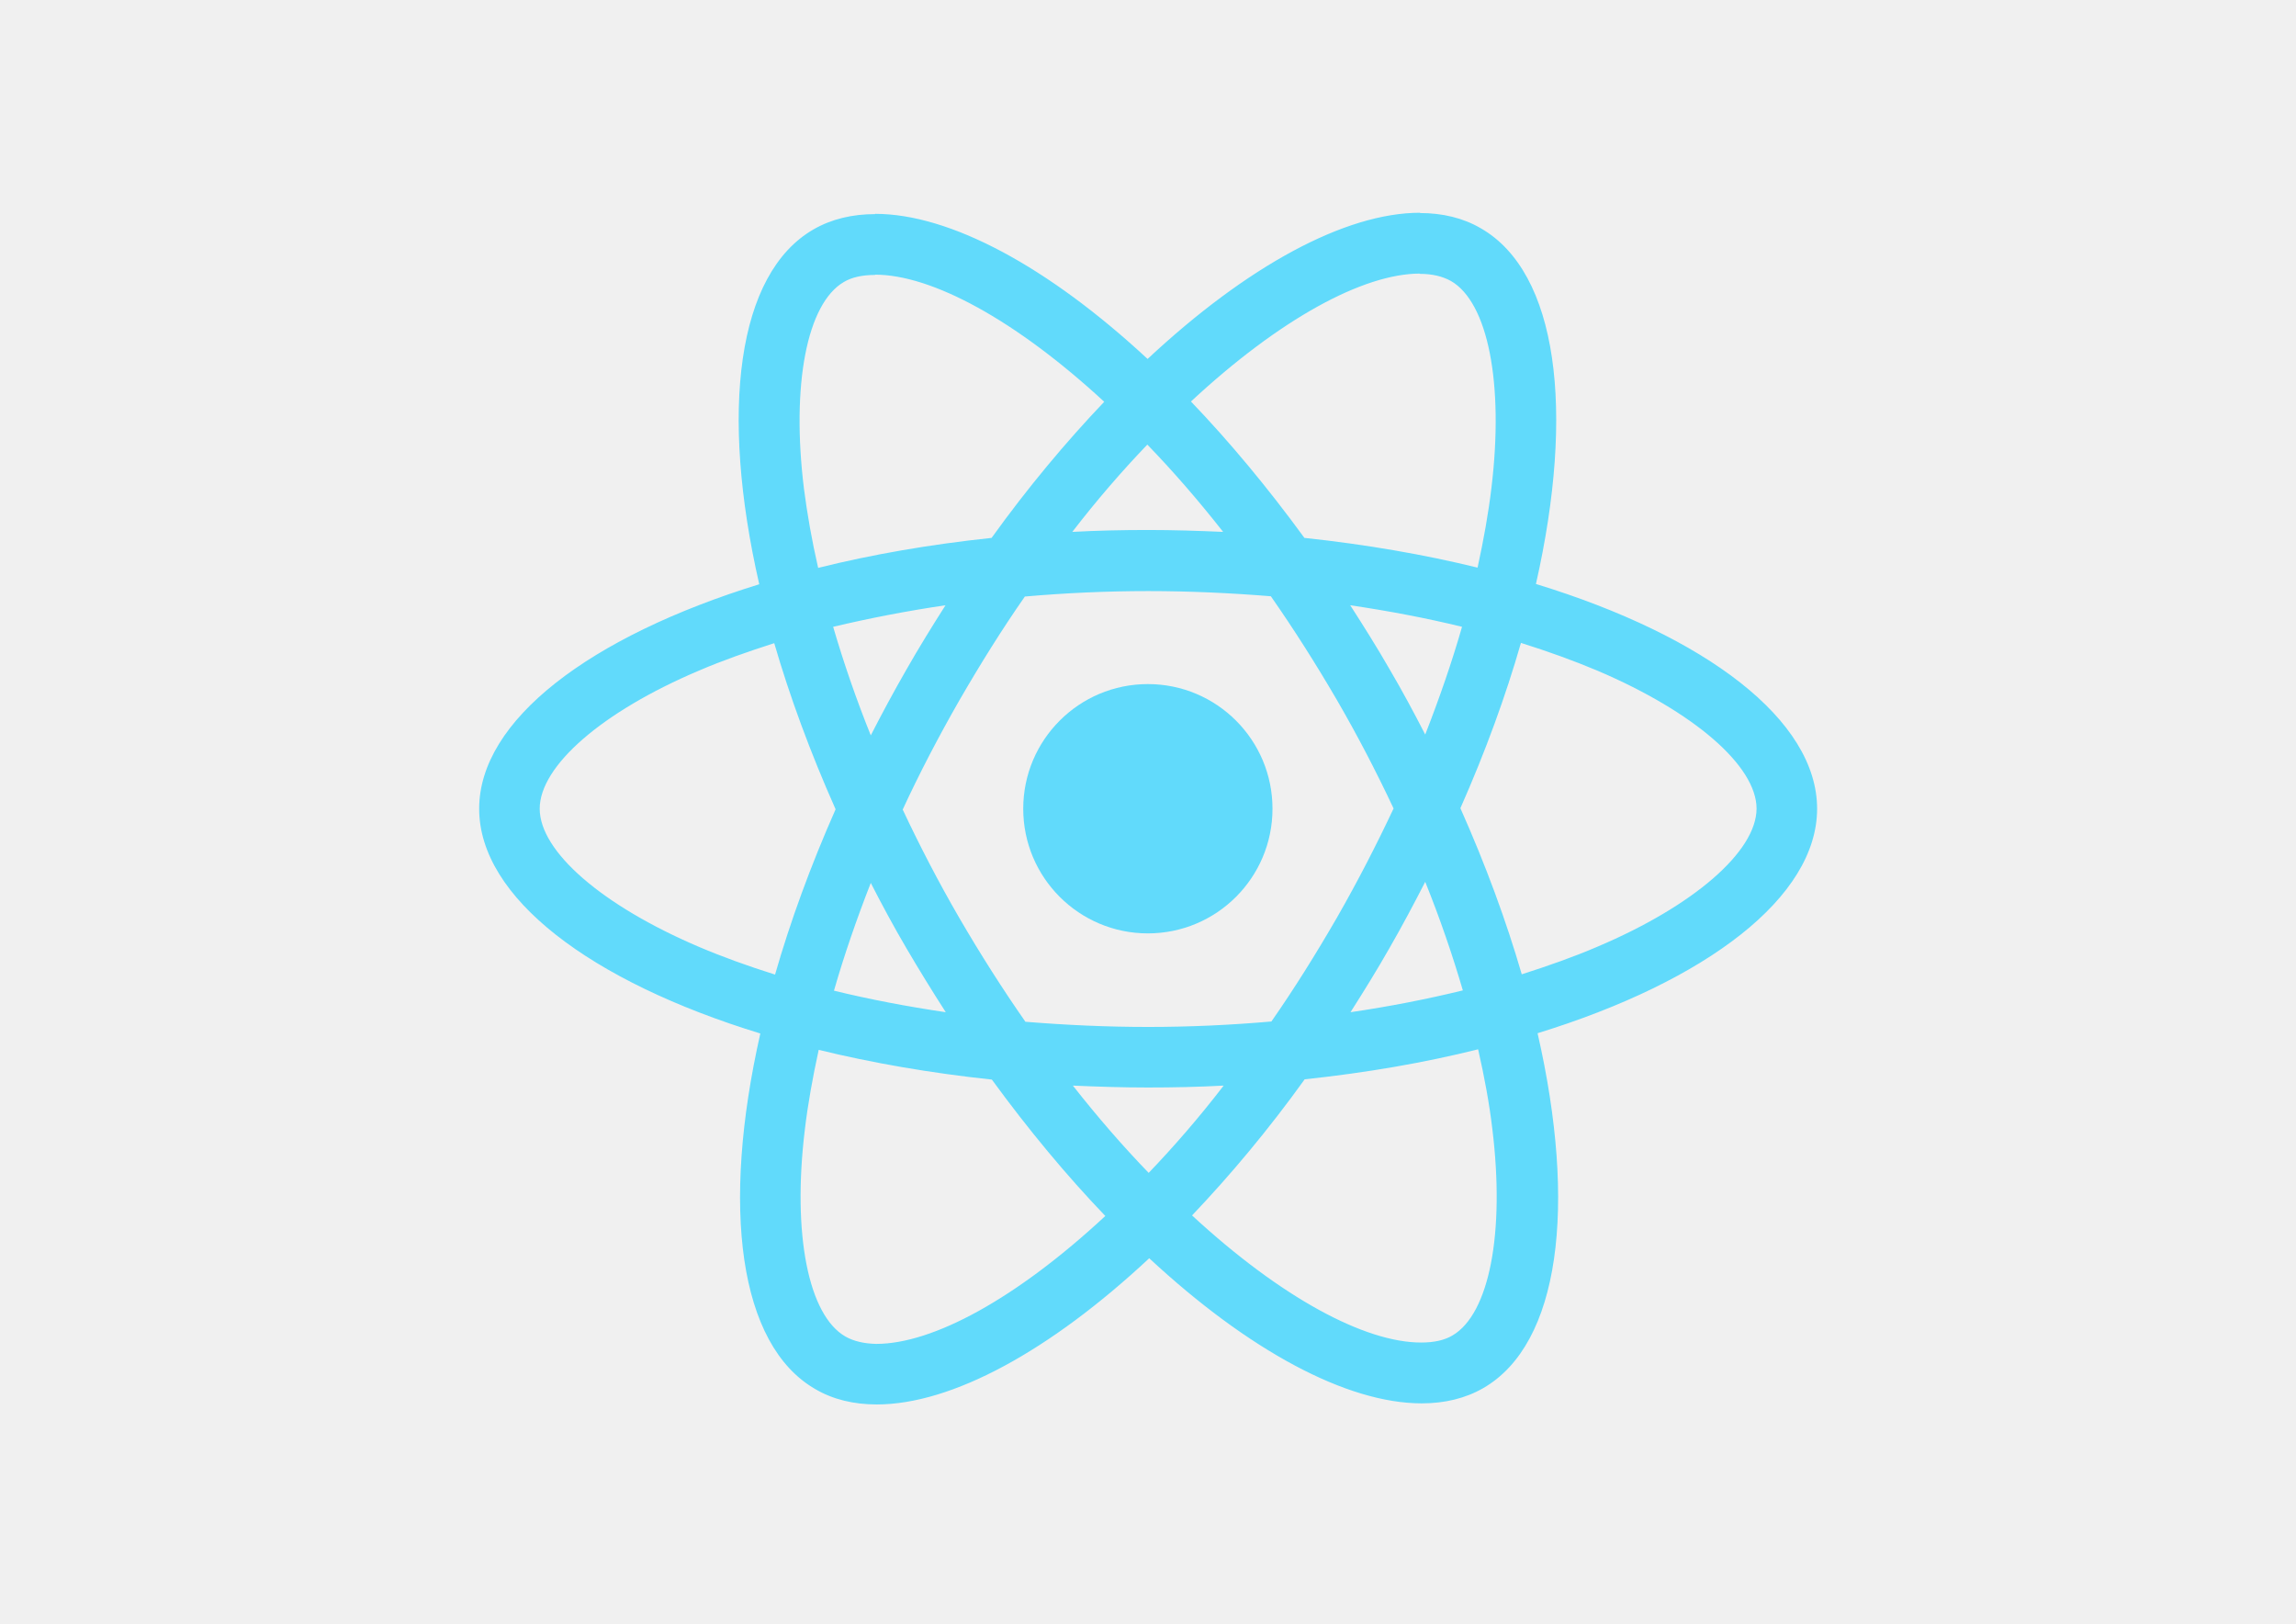
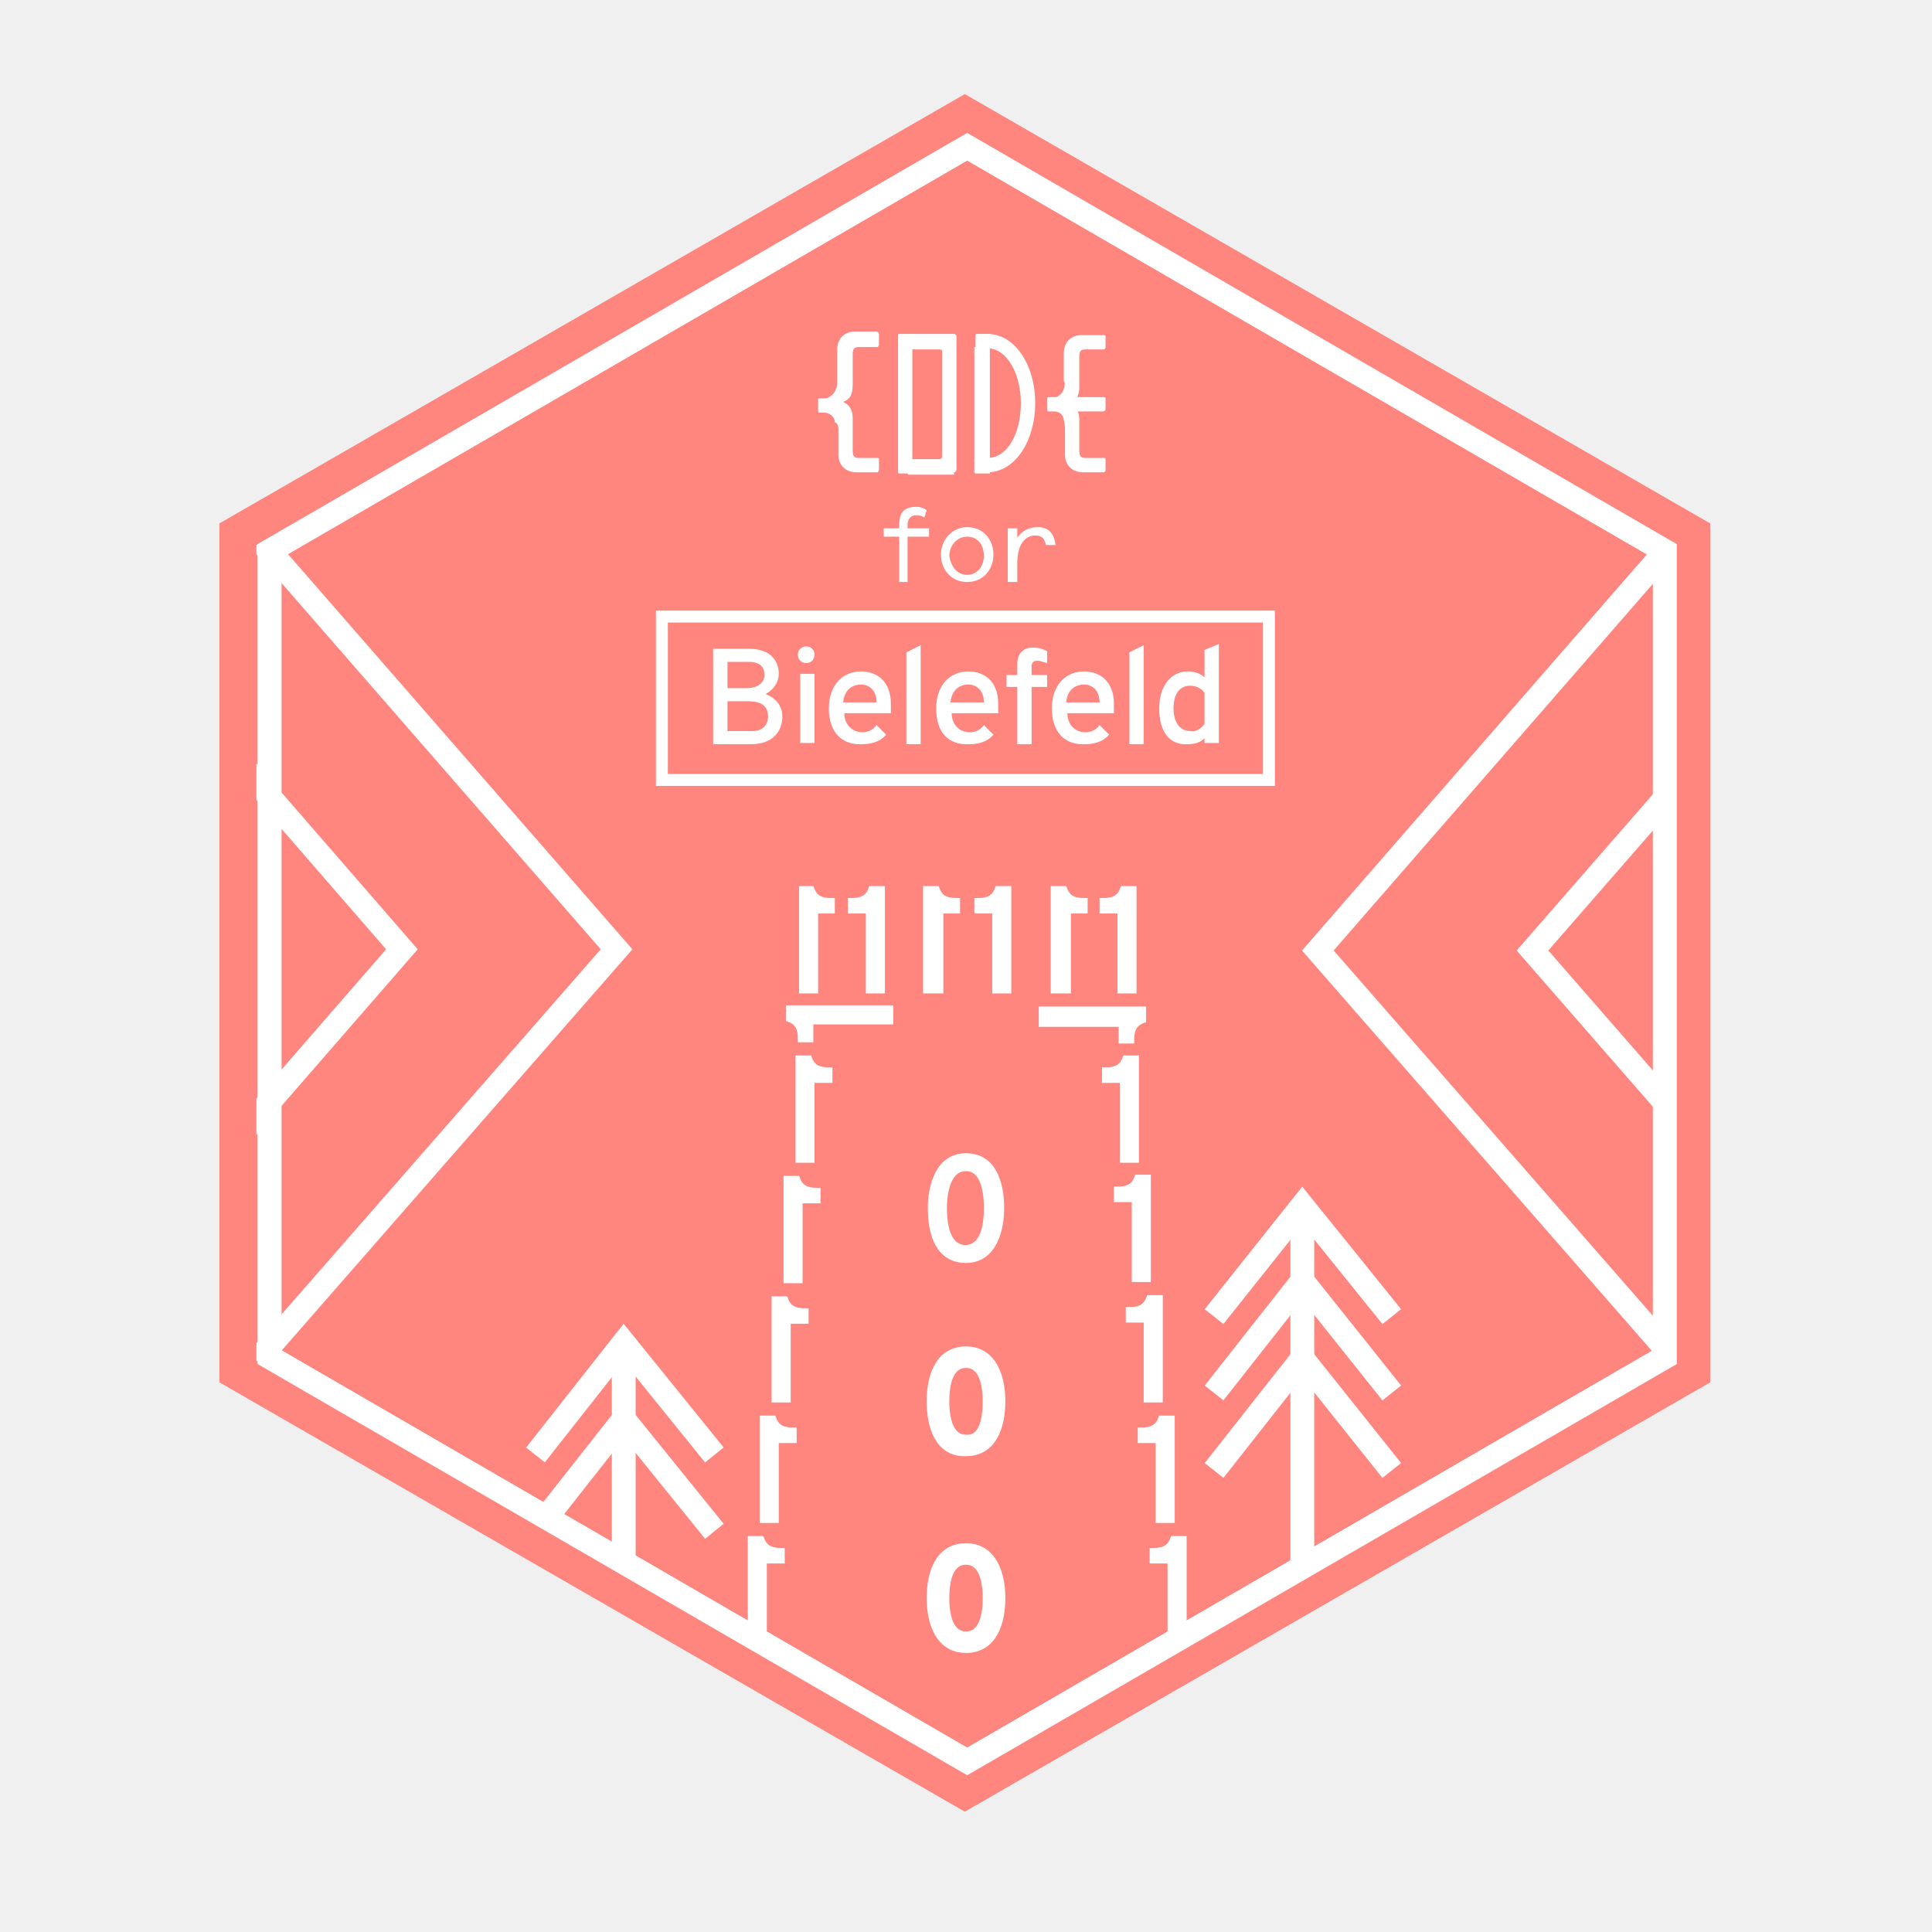
- <svg xmlns="http://www.w3.org/2000/svg" viewBox="0 0 841.9 595.3">
-   <g fill="#61DAFB">
-     <path d="M666.3 296.5c0-32.5-40.7-63.3-103.1-82.4 14.4-63.6 8-114.2-20.2-130.4-6.5-3.8-14.1-5.6-22.4-5.6v22.3c4.6 0 8.3.9 11.4 2.6 13.6 7.8 19.5 37.5 14.9 75.7-1.1 9.4-2.9 19.3-5.1 29.4-19.6-4.8-41-8.5-63.5-10.9-13.5-18.5-27.5-35.3-41.6-50 32.6-30.3 63.2-46.9 84-46.9V78c-27.5 0-63.5 19.6-99.9 53.6-36.4-33.8-72.4-53.2-99.9-53.2v22.3c20.7 0 51.4 16.5 84 46.6-14 14.7-28 31.4-41.3 49.9-22.6 2.4-44 6.1-63.6 11-2.3-10-4-19.7-5.2-29-4.7-38.2 1.1-67.9 14.6-75.8 3-1.8 6.9-2.6 11.5-2.6V78.5c-8.4 0-16 1.8-22.6 5.6-28.1 16.2-34.4 66.7-19.9 130.1-62.2 19.2-102.7 49.9-102.7 82.3 0 32.5 40.7 63.3 103.1 82.4-14.4 63.6-8 114.2 20.2 130.4 6.5 3.8 14.1 5.6 22.5 5.6 27.5 0 63.5-19.6 99.9-53.6 36.4 33.8 72.4 53.2 99.9 53.2 8.4 0 16-1.8 22.6-5.6 28.1-16.2 34.4-66.7 19.9-130.1 62-19.1 102.5-49.9 102.5-82.3zm-130.2-66.7c-3.7 12.9-8.3 26.2-13.5 39.5-4.1-8-8.4-16-13.1-24-4.6-8-9.5-15.8-14.4-23.4 14.2 2.1 27.9 4.7 41 7.9zm-45.8 106.5c-7.8 13.5-15.8 26.3-24.1 38.2-14.9 1.3-30 2-45.2 2-15.1 0-30.2-.7-45-1.9-8.3-11.9-16.4-24.6-24.2-38-7.6-13.1-14.5-26.4-20.8-39.8 6.2-13.4 13.2-26.8 20.7-39.9 7.8-13.5 15.8-26.3 24.1-38.2 14.9-1.3 30-2 45.2-2 15.1 0 30.2.7 45 1.9 8.3 11.9 16.4 24.6 24.2 38 7.6 13.1 14.5 26.4 20.8 39.8-6.3 13.4-13.2 26.8-20.7 39.9zm32.3-13c5.4 13.4 10 26.8 13.8 39.8-13.1 3.2-26.9 5.9-41.2 8 4.9-7.7 9.8-15.6 14.4-23.7 4.6-8 8.9-16.1 13-24.1zM421.2 430c-9.3-9.6-18.6-20.3-27.8-32 9 .4 18.2.7 27.5.7 9.4 0 18.7-.2 27.8-.7-9 11.7-18.3 22.4-27.5 32zm-74.4-58.9c-14.2-2.1-27.9-4.7-41-7.9 3.7-12.9 8.3-26.2 13.5-39.5 4.1 8 8.4 16 13.1 24 4.7 8 9.5 15.8 14.4 23.4zM420.7 163c9.3 9.6 18.6 20.3 27.8 32-9-.4-18.2-.7-27.5-.7-9.4 0-18.7.2-27.8.7 9-11.7 18.3-22.4 27.5-32zm-74 58.9c-4.9 7.7-9.8 15.6-14.4 23.7-4.6 8-8.9 16-13 24-5.4-13.4-10-26.8-13.8-39.8 13.1-3.1 26.9-5.8 41.2-7.9zm-90.5 125.2c-35.4-15.1-58.3-34.9-58.3-50.6 0-15.7 22.9-35.6 58.3-50.6 8.6-3.7 18-7 27.7-10.1 5.7 19.6 13.2 40 22.5 60.9-9.2 20.8-16.6 41.1-22.2 60.6-9.9-3.1-19.3-6.5-28-10.2zM310 490c-13.6-7.8-19.5-37.5-14.9-75.7 1.1-9.4 2.9-19.3 5.1-29.4 19.6 4.8 41 8.5 63.5 10.9 13.5 18.5 27.5 35.3 41.6 50-32.6 30.3-63.2 46.9-84 46.9-4.5-.1-8.3-1-11.3-2.7zm237.2-76.2c4.7 38.2-1.1 67.9-14.6 75.8-3 1.8-6.9 2.6-11.5 2.6-20.7 0-51.4-16.5-84-46.6 14-14.7 28-31.4 41.3-49.9 22.6-2.4 44-6.1 63.6-11 2.3 10.1 4.1 19.8 5.2 29.1zm38.5-66.7c-8.6 3.7-18 7-27.7 10.1-5.7-19.6-13.2-40-22.5-60.9 9.2-20.8 16.6-41.1 22.2-60.6 9.9 3.1 19.3 6.5 28.1 10.2 35.4 15.1 58.3 34.9 58.3 50.6-.1 15.7-23 35.6-58.4 50.6zM320.8 78.4z" />
-     <circle cx="420.9" cy="296.5" r="45.7" />
-     <path d="M520.5 78.1z" />
+ <svg xmlns="http://www.w3.org/2000/svg" version="1.1" x="0px" y="0px" viewBox="0 0 162 162" style="enable-background:new 0 0 162 162;" xml:space="preserve" id="svg1491">
+   <defs id="defs1495" />
+   <style type="text/css" id="style1274">
+ 	.st0{fill:#FF867F;}
+ 	.st1{fill:none;stroke:#FFFFFF;stroke-width:2;stroke-miterlimit:10;}
+ 	.st2{display:none;}
+ 	.st3{fill:#FFFFFF;}
+ 	.st4{fill:none;stroke:#FFFFFF;stroke-miterlimit:10;}
+ 	.st5{opacity:0;fill:none;stroke:#FFFFFF;stroke-width:2;stroke-miterlimit:10;}
+ 	.st6{fill:#FFFFFF;stroke:#FFFFFF;stroke-width:0.6;stroke-miterlimit:10;}
+ </style>
+   <g id="Ebene_7" style="display:inline">
+ </g>
+   <g id="Ebene_1" style="display:inline">
+     <g id="g1281">
+       <polygon class="st0" points="28.4,110.1 28.4,49.7 80.9,19.4 133.4,49.7 133.4,110.1 80.9,140.4 " id="polygon1277" style="display:inline;fill:#ff867f" />
+       <path class="st0" d="m 80.9,31 42.5,24.5 v 48.9 L 80.9,128.9 38.4,104.4 V 55.5 L 80.9,31 m 0,-23.1 -62.5,36 v 72 l 62.5,36 62.5,-36 v -72 z" id="path1279" style="display:inline;fill:#ff867f" />
+     </g>
+     <polygon class="st1" points="81.1,147.7 22.6,113.8 22.6,46.2 81.1,12.3 139.6,46.2 139.6,113.8 " id="polygon1283" style="display:inline;fill:none;stroke:#ffffff;stroke-width:2;stroke-miterlimit:10" />
+     <g id="g1289" style="display:inline">
+       <rect x="95.7" y="107.8" class="st0" width="1.4" height="1.9" id="rect1285" style="fill:#ff867f" />
+       <polygon class="st0" points="97.1,109.7 97.1,107.8 95.7,107.8 95.7,109.7 " id="polygon1287" style="fill:#ff867f" />
+     </g>
+     <g id="g1295" style="display:inline">
+       <rect x="97.4" y="126.7" class="st0" width="1.1" height="1.1" id="rect1291" style="fill:#ff867f" />
+       <polygon class="st0" points="98.4,127.7 98.4,126.7 97.4,126.7 97.4,127.7 " id="polygon1293" style="fill:#ff867f" />
+     </g>
+   </g>
+   <g id="Ebene_3" class="st2" style="display:inline">
+ </g>
+   <g id="Festes" style="display:inline">
+ </g>
+   <g id="Bielefeld_x5F_Pfade" style="display:inline">
+     <polyline class="st1" points="141.7,115.4 141.7,115.4 110.5,79.7 140.8,44.9 140.8,44.9  " id="polyline1300" style="fill:none;stroke:#ffffff;stroke-width:2;stroke-miterlimit:10" />
+     <polyline class="st1" points="142.1,64.1 128.5,79.7 142.1,95.3  " id="polyline1302" style="fill:none;stroke:#ffffff;stroke-width:2;stroke-miterlimit:10" />
+     <g id="g1366">
+       <g id="g1340">
+         <g id="g1338">
+           <path class="st3" d="m 77.5,43.4 c -0.3,-0.2 -0.5,-0.2 -0.7,-0.2 -0.4,0 -0.7,0.3 -0.7,0.8 v 0.3 h 1.8 V 45 h -1.8 v 3.8 H 75.4 V 45 h -1.3 v -0.7 h 1.3 V 44 c 0,-1.1 0.5,-1.5 1.4,-1.5 0.4,0 0.7,0.1 0.9,0.3 z" id="path1304" style="fill:#ffffff" />
+           <path class="st3" d="m 81.1,44.2 c 1.4,0 2.2,1.1 2.2,2.3 0,1.2 -0.8,2.3 -2.2,2.3 -1.4,0 -2.2,-1.1 -2.2,-2.3 0,-1.2 0.9,-2.3 2.2,-2.3 m 0,4 c 0.9,0 1.4,-0.8 1.4,-1.6 0,-0.9 -0.5,-1.6 -1.4,-1.6 -0.9,0 -1.5,0.8 -1.5,1.6 0.1,0.8 0.6,1.6 1.5,1.6" id="path1306" style="fill:#ffffff" />
+           <path class="st3" d="m 87.7,45.7 c -0.1,-0.5 -0.3,-0.8 -0.9,-0.8 -0.8,0 -1.5,0.7 -1.5,2.3 v 1.6 h -0.8 v -4.5 h 0.8 v 0.8 c 0.3,-0.5 0.9,-0.9 1.7,-0.9 0.9,0 1.4,0.5 1.5,1.5 z" id="path1308" style="fill:#ffffff" />
+           <g id="g1336">
+             <polygon class="st3" points="76.1,38.7 76.3,38.7 76.5,38.7 76.5,29.1 75.3,29.1 75.3,29.2 75.3,38.7 " id="polygon1310" style="fill:#ffffff" />
+             <path class="st3" d="m 80,39.6 c 0.1,0 0.2,-0.1 0.2,-0.2 V 28.2 C 80.2,28.1 80.1,28 80,28 h -3.8 c -0.1,0 -0.1,0 -0.1,0.1 v 0.2 0.8 c 0,0.1 0,0.2 0.1,0.2 h 2.6 c 0.1,0 0.2,0.1 0.2,0.1 v 8.9 c 0,0.1 -0.1,0.2 -0.2,0.2 h -2.6 c -0.1,0 -0.1,0 -0.1,0.1 v 0.2 0.8 c 0,0.1 0,0.2 0.1,0.2 H 80 Z" id="path1312" style="fill:#ffffff" />
+             <polygon class="st3" points="83,38.7 83,29.1 81.7,29.1 81.7,29.2 81.7,38.7 82.8,38.7 " id="polygon1314" style="fill:#ffffff" />
+             <path class="st3" d="m 82.8,39.6 v -1.2 c 1.7,0 2.8,-2.1 2.8,-4.6 0,-2.5 -1.2,-4.6 -2.8,-4.6 V 28 c 2.3,0 4,2.6 4,5.8 0,3.2 -1.7,5.8 -4,5.8" id="path1316" style="fill:#ffffff" />
+             <path class="st3" d="m 70.3,35.9 v 1.7 0.5 c 0,0.9 0.6,1.5 1.5,1.5 h 0.2 0.7 0.9 c 0,0 0.1,-0.1 0.1,-0.2 v -0.9 c 0,-0.1 -0.1,-0.1 -0.2,-0.1 H 72.6 72.2 72 c -0.4,0 -0.5,-0.2 -0.5,-0.6 V 37.5 36 35.1 c 0,-0.9 -0.4,-1.2 -0.8,-1.4 0.5,-0.2 0.8,-0.5 0.8,-1.4 v -0.6 -1.6 -0.4 c 0,-0.4 0.1,-0.6 0.5,-0.6 h 0.3 0.4 0.9 c 0,0 0.1,-0.1 0.1,-0.2 V 28 c 0,-0.1 -0.1,-0.2 -0.2,-0.2 h -0.7 -0.7 -0.4 c -0.9,0 -1.5,0.6 -1.5,1.5 v 0.7 2 c 0,0 0,0.5 -0.1,0.6 -0.1,0.4 -0.6,0.8 -0.9,0.8 h -0.5 c -0.1,0 -0.1,0.1 -0.1,0.1 v 0.9 c 0,0.1 0,0.2 0.1,0.2 h 0.4 c 0.4,0 0.9,0.3 0.9,0.8 0.3,0.1 0.3,0.5 0.3,0.5" id="path1318" style="fill:#ffffff" />
+             <path class="st3" d="m 76.3,28 h -0.4 -0.5 c -0.1,0 -0.1,0.1 -0.1,0.2 v 0.3 0.6 0.2 h 0.1 0.9 0.2 V 29.1 28.2 28 Z" id="path1320" style="fill:#ffffff" />
+             <path class="st3" d="m 75.3,38.6 v 0.4 0.5 c 0,0.1 0,0.2 0.1,0.2 h 0.3 0.6 0.2 v -0.2 -0.9 -0.1 h -0.2 -0.9 -0.1 c 0,-0.1 0,0.1 0,0.1 z" id="path1322" style="fill:#ffffff" />
+             <path class="st3" d="m 82.8,28 h -0.4 -0.5 c -0.1,0 -0.1,0.1 -0.1,0.2 v 0.3 0.6 0.2 h 0.1 0.9 0.2 V 29.1 28.2 28 Z" id="path1324" style="fill:#ffffff" />
+             <path class="st3" d="m 81.7,38.6 v 0.4 0.5 c 0,0.1 0,0.2 0.1,0.2 h 0.3 0.6 0.3 v -0.2 -0.9 -0.1 h -0.2 -0.9 -0.1 v 0.1 z" id="path1326" style="fill:#ffffff" />
+             <path class="st3" d="m 89.3,35.9 v 1.7 0.5 c 0,0.9 0.6,1.5 1.5,1.5 h 0.2 0.7 0.9 c 0,0 0.1,-0.1 0.1,-0.2 v -0.9 c 0,-0.1 -0.1,-0.1 -0.2,-0.1 H 91.6 91.2 91 c -0.4,0 -0.5,-0.2 -0.5,-0.6 V 37.5 36 35.1 c 0,-0.3 -0.1,-0.6 -0.2,-0.7 h -2 c 0.6,0.2 0.8,0.3 0.9,0.8 0.1,0.4 0.1,0.7 0.1,0.7" id="path1328" style="fill:#ffffff" />
+             <path class="st3" d="m 89.2,32.6 c -0.1,0.4 -0.4,0.6 -0.8,0.8 h 1.9 c 0.1,-0.3 0.2,-0.5 0.2,-0.9 v -0.6 -1.6 -0.4 c 0,-0.4 0.1,-0.6 0.5,-0.6 h 0.3 0.4 0.9 c 0,0 0.1,-0.1 0.1,-0.2 v -0.9 c 0,-0.1 -0.1,-0.1 -0.2,-0.1 h -0.7 -0.7 -0.4 c -0.9,0 -1.5,0.6 -1.5,1.5 v 0.4 2 c 0.1,-0.1 0.1,0.4 0,0.6" id="path1330" style="fill:#ffffff" />
+             <path class="st3" d="m 89.5,33.9 c 0.3,0.1 0.6,0.3 0.8,0.6 h 2.2 c 0.1,0 0.2,-0.1 0.2,-0.2 v -0.9 c 0,-0.1 -0.1,-0.1 -0.2,-0.1 h -2.3 c -0.1,0.3 -0.4,0.5 -0.7,0.6" id="path1332" style="fill:#ffffff" />
+             <path class="st3" d="m 87.9,33.3 c -0.1,0 -0.1,0.1 -0.1,0.1 v 0.9 c 0,0.1 0,0.2 0.1,0.2 h 0.4 2 c -0.1,-0.3 -0.5,-0.5 -0.7,-0.6 0.3,-0.1 0.5,-0.3 0.6,-0.6 h -1.9 z" id="path1334" style="fill:#ffffff" />
+           </g>
+         </g>
+       </g>
+       <g id="g1364">
+         <rect x="55.5" y="51.7" class="st4" width="50.9" height="13.7" id="rect1342" style="fill:none;stroke:#ffffff;stroke-miterlimit:10" />
+         <g id="g1362">
+           <path class="st3" d="m 62.8,54.4 c 1.9,0 2.5,1.1 2.5,2.1 0,0.7 -0.4,1.3 -1.1,1.7 1,0.4 1.4,1.1 1.4,1.9 0,1.1 -0.7,2.3 -2.6,2.3 h -3.2 v -8 z m 1.3,2.2 c 0,-0.5 -0.2,-1.1 -1.3,-1.1 H 61 v 2.2 h 1.6 c 1,0 1.5,-0.5 1.5,-1.1 z m 0.3,3.5 c 0,-0.7 -0.3,-1.3 -1.7,-1.3 H 61 v 2.5 h 2.1 c 1,0 1.3,-0.7 1.3,-1.2 z" id="path1344" style="fill:#ffffff" />
+           <path class="st3" d="m 66.9,54.9 c 0,-0.4 0.3,-0.7 0.7,-0.7 0.4,0 0.7,0.3 0.7,0.7 0,0.4 -0.3,0.7 -0.7,0.7 -0.4,0 -0.7,-0.3 -0.7,-0.7 z m 0.2,1.6 h 1.2 v 5.8 h -1.2 z" id="path1346" style="fill:#ffffff" />
+           <path class="st3" d="m 69.5,59.4 c 0,-1.9 1.1,-3.1 2.7,-3.1 1.4,0 2.5,0.9 2.5,2.7 0,0.3 0,0.6 0,0.8 h -3.9 c 0,1 0.7,1.6 1.5,1.6 0.5,0 0.9,-0.2 1.2,-0.6 l 0.8,0.8 c -0.4,0.5 -1.1,0.8 -2,0.8 -1.7,0.1 -2.8,-1 -2.8,-3 z m 4,-0.5 c 0,-1.1 -0.7,-1.5 -1.3,-1.5 -0.7,0 -1.4,0.4 -1.5,1.5 z" id="path1348" style="fill:#ffffff" />
+           <path class="st3" d="m 76,54.7 1.2,-0.6 v 8.3 H 76 Z" id="path1350" style="fill:#ffffff" />
+           <path class="st3" d="m 78.5,59.4 c 0,-1.9 1.1,-3.1 2.7,-3.1 1.4,0 2.5,0.9 2.5,2.7 0,0.3 0,0.6 0,0.8 h -3.9 c 0,1 0.7,1.6 1.5,1.6 0.5,0 0.9,-0.2 1.2,-0.6 l 0.8,0.8 c -0.4,0.5 -1.1,0.8 -2,0.8 -1.8,0.1 -2.8,-1 -2.8,-3 z m 4,-0.5 c 0,-1.1 -0.7,-1.5 -1.3,-1.5 -0.7,0 -1.4,0.4 -1.5,1.5 z" id="path1352" style="fill:#ffffff" />
+           <path class="st3" d="m 86.5,62.4 h -1.2 v -4.8 h -0.9 v -1 h 0.9 v -0.9 c 0,-1.1 0.7,-1.4 1.3,-1.4 0.5,0 0.8,0.1 1.2,0.3 v 1 c -0.4,-0.1 -0.6,-0.2 -0.8,-0.2 -0.4,0 -0.5,0.2 -0.5,0.5 v 0.7 h 1.3 v 1 h -1.3 z" id="path1354" style="fill:#ffffff" />
+           <path class="st3" d="m 88.2,59.4 c 0,-1.9 1.1,-3.1 2.7,-3.1 1.4,0 2.5,0.9 2.5,2.7 0,0.3 0,0.6 0,0.8 h -3.9 c 0,1 0.7,1.6 1.5,1.6 0.5,0 0.9,-0.2 1.2,-0.6 l 0.8,0.8 c -0.4,0.5 -1.1,0.8 -2,0.8 -1.7,0.1 -2.8,-1 -2.8,-3 z m 4,-0.5 c 0,-1.1 -0.7,-1.5 -1.3,-1.5 -0.7,0 -1.4,0.4 -1.5,1.5 z" id="path1356" style="fill:#ffffff" />
+           <path class="st3" d="m 94.7,54.7 1.2,-0.6 v 8.3 h -1.2 z" id="path1358" style="fill:#ffffff" />
+           <path class="st3" d="m 97.2,59.4 c 0,-1.9 1,-3.1 2.4,-3.1 0.6,0 1.1,0.2 1.4,0.5 v -2.3 l 1.2,-0.5 v 8.3 H 101 v -0.4 c -0.3,0.3 -0.7,0.5 -1.4,0.5 -1.5,0.1 -2.4,-1 -2.4,-3 z m 3.8,1.3 v -2.6 c -0.2,-0.3 -0.6,-0.6 -1.2,-0.6 -0.9,0 -1.4,0.7 -1.4,1.9 0,1.1 0.5,1.9 1.4,1.9 0.5,0.1 0.9,-0.2 1.2,-0.6 z" id="path1360" style="fill:#ffffff" />
+         </g>
+       </g>
+     </g>
+     <path class="st5" d="M 64.5,140.7 67.3,86 c 2.8,0 8.5,0 27.3,0 l 2.8,54.7 -16.3,7 z" id="path1368" style="opacity:0;fill:none;stroke:#ffffff;stroke-width:2;stroke-miterlimit:10" />
+     <g id="g1374">
+       <polyline class="st1" points="20.4,115.4 51.7,79.6 20.5,43.8   " id="polyline1370" style="fill:none;stroke:#ffffff;stroke-width:2;stroke-miterlimit:10" />
+       <polyline class="st1" points="19.7,95.7 33.7,79.6 19.2,62.9   " id="polyline1372" style="fill:none;stroke:#ffffff;stroke-width:2;stroke-miterlimit:10" />
+     </g>
+     <path class="st1" d="M 142.1,95.3" id="path1376" style="fill:none;stroke:#ffffff;stroke-width:2;stroke-miterlimit:10" />
+     <path class="st1" d="M 142.1,64.1" id="path1378" style="fill:none;stroke:#ffffff;stroke-width:2;stroke-miterlimit:10" />
+     <g id="g1388">
+       <line class="st1" x1="109.2" y1="102.3" x2="109.2" y2="133" id="line1380" style="fill:none;stroke:#ffffff;stroke-width:2;stroke-miterlimit:10" />
+       <polyline class="st1" points="101.8,110.4 109.2,101.1 116.7,110.4   " id="polyline1382" style="fill:none;stroke:#ffffff;stroke-width:2;stroke-miterlimit:10" />
+       <polyline class="st1" points="101.8,116.8 109.2,107.4 116.7,116.8   " id="polyline1384" style="fill:none;stroke:#ffffff;stroke-width:2;stroke-miterlimit:10" />
+       <polyline class="st1" points="101.8,123.3 109.2,113.9 116.7,123.3   " id="polyline1386" style="fill:none;stroke:#ffffff;stroke-width:2;stroke-miterlimit:10" />
+     </g>
+     <g id="g1396">
+       <line class="st1" x1="52.3" y1="113.9" x2="52.3" y2="134" id="line1390" style="fill:none;stroke:#ffffff;stroke-width:2;stroke-miterlimit:10" />
+       <polyline class="st1" points="44.9,122 52.3,112.6 59.9,122   " id="polyline1392" style="fill:none;stroke:#ffffff;stroke-width:2;stroke-miterlimit:10" />
+       <polyline class="st1" points="44.9,128.4 52.3,119 59.9,128.4   " id="polyline1394" style="fill:none;stroke:#ffffff;stroke-width:2;stroke-miterlimit:10" />
+     </g>
+   </g>
+   <g id="Ebene_5" style="display:inline">
+     <g id="g1401">
+       <path class="st0" d="m 80.9,11.5 59.4,34.2 v 68.4 L 80.9,148.3 21.5,114.1 V 45.7 L 80.9,11.5 m 0,-3.6 -62.5,36 v 72 l 62.5,36 62.5,-36 v -72 z" id="path1399" style="fill:#ff867f" />
+     </g>
+   </g>
+   <g id="Ebene_6" style="display:inline">
+     <polygon class="st1" points="139.6,113.8 81.1,147.7 22.6,113.8 22.6,46.2 81.1,12.3 139.6,46.2 " id="polygon1404" style="fill:none;stroke:#ffffff;stroke-width:2;stroke-miterlimit:10" />
+     <g id="g1488">
+       <g id="g1408">
+         <path class="st6" d="m 78.1,101.3 c 0,-1.8 0.6,-4.3 2.9,-4.3 2.3,0 2.9,2.3 2.9,4.3 0,1.8 -0.6,4.3 -2.9,4.3 -2.3,0 -2.9,-2.2 -2.9,-4.3 z m 4.7,0 c 0,-1.7 -0.4,-3.4 -1.8,-3.4 -1.5,0 -1.9,1.9 -1.9,3.4 0,1.7 0.4,3.4 1.9,3.4 1.5,-0.1 1.8,-1.9 1.8,-3.4 z" id="path1406" style="fill:#ffffff;stroke:#ffffff;stroke-width:0.6;stroke-miterlimit:10" />
+       </g>
+       <g id="g1412">
+         <path class="st6" d="m 78,117.5 c 0,-1.9 0.6,-4.3 3,-4.3 2.3,0 3,2.3 3,4.3 0,1.9 -0.6,4.3 -3,4.3 -2.3,0.1 -3,-2.2 -3,-4.3 z m 4.7,0 c 0,-1.6 -0.4,-3.1 -1.7,-3.1 -1.4,0 -1.7,1.7 -1.7,3.1 0,1.6 0.4,3.1 1.7,3.1 1.4,0.1 1.7,-1.6 1.7,-3.1 z" id="path1410" style="fill:#ffffff;stroke:#ffffff;stroke-width:0.6;stroke-miterlimit:10" />
+       </g>
+       <g id="g1416">
+         <path class="st6" d="m 78,134 c 0,-1.9 0.6,-4.3 3,-4.3 2.3,0 3,2.3 3,4.3 0,1.9 -0.6,4.3 -3,4.3 -2.3,0 -3,-2.3 -3,-4.3 z m 4.7,0 c 0,-1.6 -0.4,-3.1 -1.7,-3.1 -1.4,0 -1.7,1.7 -1.7,3.1 0,1.6 0.4,3.1 1.7,3.1 1.4,0 1.7,-1.7 1.7,-3.1 z" id="path1414" style="fill:#ffffff;stroke:#ffffff;stroke-width:0.6;stroke-miterlimit:10" />
+       </g>
+       <g id="g1420">
+         <path class="st6" d="m 94.1,90.5 h -1.4 v -0.7 c 0.8,0 1.4,-0.2 1.7,-1 h 0.8 v 8.4 h -1 v -6.7 z" id="path1418" style="fill:#ffffff;stroke:#ffffff;stroke-width:0.6;stroke-miterlimit:10" />
+       </g>
+       <g id="g1424">
+         <path class="st6" d="m 95.1,100.5 h -1.4 v -0.7 c 0.8,0 1.4,-0.2 1.7,-1 h 0.8 v 8.4 h -1 v -6.7 z" id="path1422" style="fill:#ffffff;stroke:#ffffff;stroke-width:0.6;stroke-miterlimit:10" />
+       </g>
+       <g id="g1428">
+         <path class="st6" d="m 96.1,110.6 h -1.4 v -0.7 c 0.8,0 1.4,-0.2 1.7,-1 h 0.8 v 8.4 h -1 v -6.7 z" id="path1426" style="fill:#ffffff;stroke:#ffffff;stroke-width:0.6;stroke-miterlimit:10" />
+       </g>
+       <g id="g1432">
+         <path class="st6" d="M 97.1,120.7 H 95.7 V 120 c 0.8,0 1.4,-0.2 1.7,-1 h 0.8 v 8.4 h -1 v -6.7 z" id="path1430" style="fill:#ffffff;stroke:#ffffff;stroke-width:0.6;stroke-miterlimit:10" />
+       </g>
+       <g id="g1436">
+         <path class="st6" d="m 98.1,130.8 h -1.4 v -0.7 c 0.8,0 1.4,-0.2 1.7,-1 h 0.8 v 8.6 l -1,0.7 v -7.6 z" id="path1434" style="fill:#ffffff;stroke:#ffffff;stroke-width:0.6;stroke-miterlimit:10" />
+       </g>
+       <g id="g1440">
+         <path class="st6" d="m 93.9,76.3 h -1.4 v -0.7 c 0.8,0 1.4,-0.2 1.7,-1 H 95 V 83 h -1 v -6.7 z" id="path1438" style="fill:#ffffff;stroke:#ffffff;stroke-width:0.6;stroke-miterlimit:10" />
+       </g>
+       <path class="st6" d="m 89.4,83 h -1 v -8.4 h 0.8 c 0.3,0.8 0.9,1 1.7,1 v 0.7 H 89.5 V 83 Z" id="path1442" style="fill:#ffffff;stroke:#ffffff;stroke-width:0.6;stroke-miterlimit:10" />
+       <g id="g1446">
+         <path class="st6" d="m 72.8,76.3 h -1.4 v -0.7 c 0.8,0 1.4,-0.2 1.7,-1 h 0.8 V 83 h -1 v -6.7 z" id="path1444" style="fill:#ffffff;stroke:#ffffff;stroke-width:0.6;stroke-miterlimit:10" />
+       </g>
+       <g id="g1450">
+         <path class="st6" d="m 68.3,83 h -1 V 74.6 H 68 c 0.3,0.8 0.9,1 1.7,1 v 0.7 h -1.4 z" id="path1448" style="fill:#ffffff;stroke:#ffffff;stroke-width:0.6;stroke-miterlimit:10" />
+       </g>
+       <g id="g1454">
+         <path class="st6" d="M 83.4,76.3 H 82 v -0.7 c 0.8,0 1.4,-0.2 1.7,-1 h 0.8 V 83 h -1 v -6.7 z" id="path1452" style="fill:#ffffff;stroke:#ffffff;stroke-width:0.6;stroke-miterlimit:10" />
+       </g>
+       <g id="g1458">
+         <path class="st6" d="m 78.7,83 h -1 v -8.4 h 0.8 c 0.3,0.8 0.9,1 1.7,1 v 0.7 H 78.8 V 83 Z" id="path1456" style="fill:#ffffff;stroke:#ffffff;stroke-width:0.6;stroke-miterlimit:10" />
+       </g>
+       <g id="g1462">
+         <path class="st6" d="m 67.9,85.7 v 1.4 h -0.7 c 0,-0.8 -0.2,-1.4 -1,-1.7 v -0.8 h 8.4 v 1 h -6.7 z" id="path1460" style="fill:#ffffff;stroke:#ffffff;stroke-width:0.6;stroke-miterlimit:10" />
+       </g>
+       <g id="g1466">
+         <path class="st6" d="m 87.4,85.7 v -1 h 8.4 v 0.8 c -0.8,0.3 -1,0.9 -1,1.7 h -0.7 v -1.4 h -6.7 z" id="path1464" style="fill:#ffffff;stroke:#ffffff;stroke-width:0.6;stroke-miterlimit:10" />
+       </g>
+       <g id="g1470">
+         <path class="st6" d="m 68,97.2 h -1 v -8.4 h 0.8 c 0.3,0.8 0.9,1 1.7,1 v 0.7 H 68 Z" id="path1468" style="fill:#ffffff;stroke:#ffffff;stroke-width:0.6;stroke-miterlimit:10" />
+       </g>
+       <g id="g1474">
+         <path class="st6" d="m 67,107.3 h -1 v -8.4 h 0.8 c 0.3,0.8 0.9,1 1.7,1 v 0.7 H 67 Z" id="path1472" style="fill:#ffffff;stroke:#ffffff;stroke-width:0.6;stroke-miterlimit:10" />
+       </g>
+       <g id="g1478">
+         <path class="st6" d="M 66,117.3 H 65 V 109 h 0.8 c 0.3,0.8 0.9,1 1.7,1 v 0.7 H 66 Z" id="path1476" style="fill:#ffffff;stroke:#ffffff;stroke-width:0.6;stroke-miterlimit:10" />
+       </g>
+       <g id="g1482">
+         <path class="st6" d="M 65,127.4 H 64 V 119 h 0.8 c 0.3,0.8 0.9,1 1.7,1 v 0.7 H 65 Z" id="path1480" style="fill:#ffffff;stroke:#ffffff;stroke-width:0.6;stroke-miterlimit:10" />
+       </g>
+       <g id="g1486">
+         <path class="st6" d="m 64,138.3 -1,-0.5 v -8.7 h 0.8 c 0.3,0.8 0.9,1 1.7,1 v 0.7 H 64 Z" id="path1484" style="fill:#ffffff;stroke:#ffffff;stroke-width:0.6;stroke-miterlimit:10" />
+       </g>
+     </g>
  </g>
</svg>
